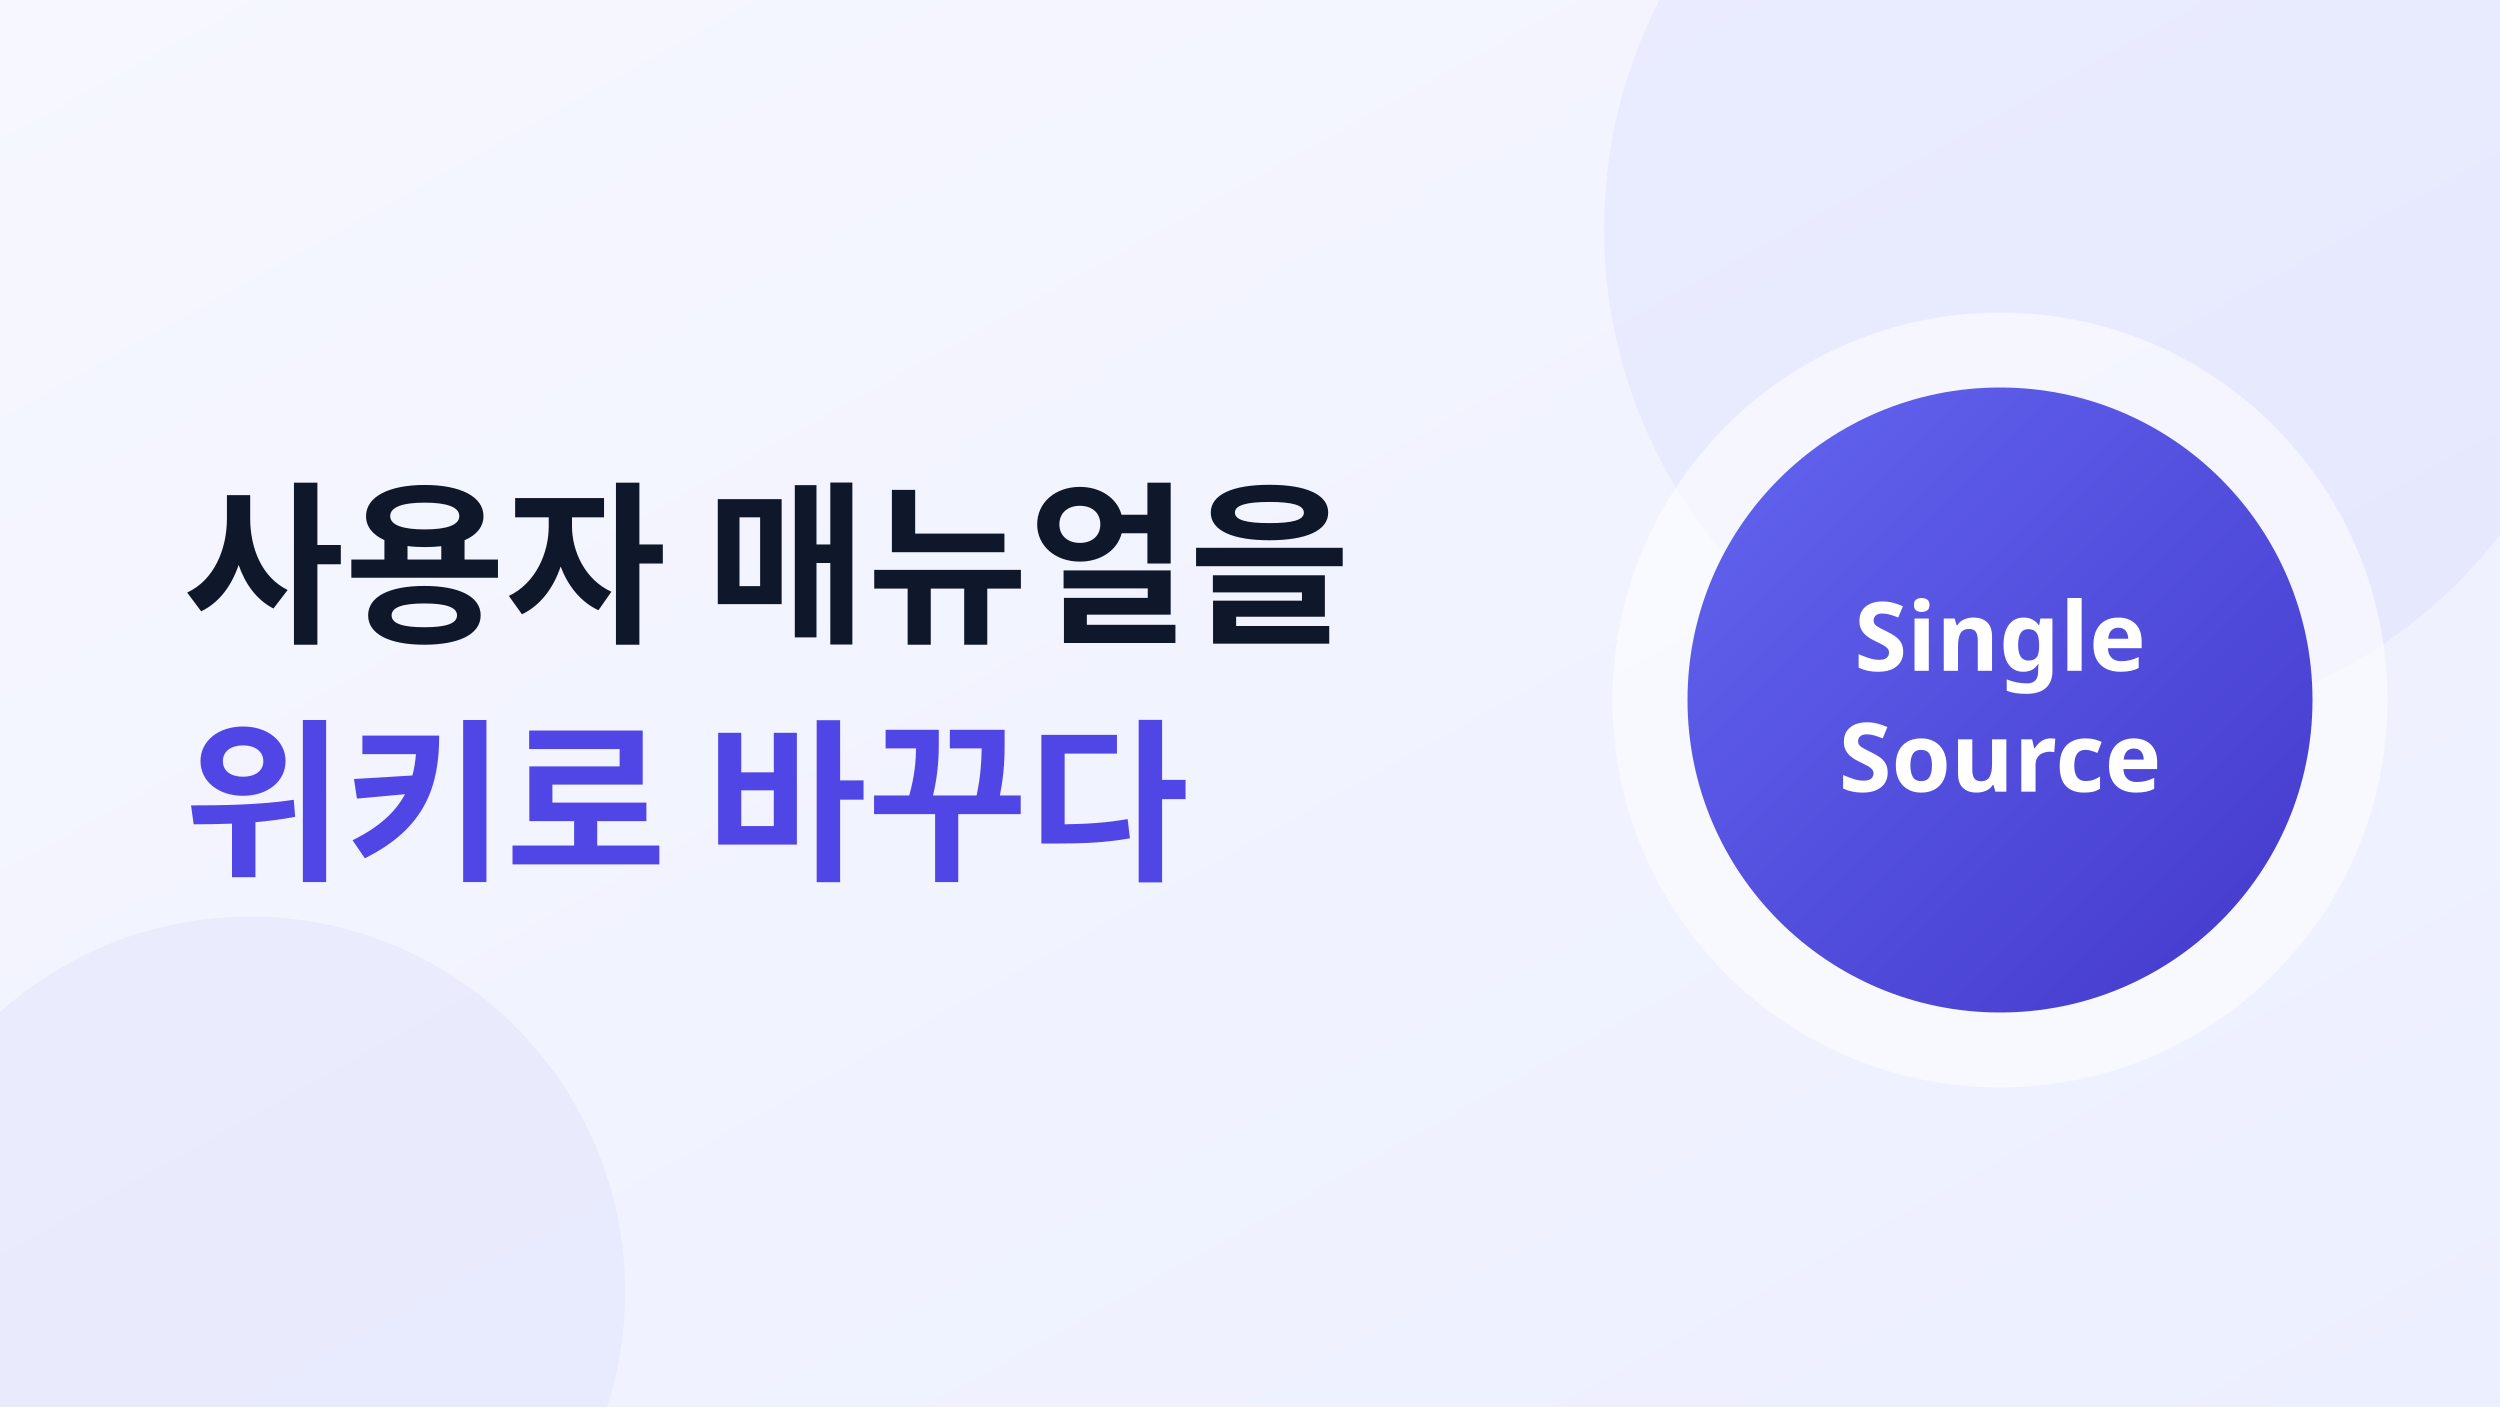
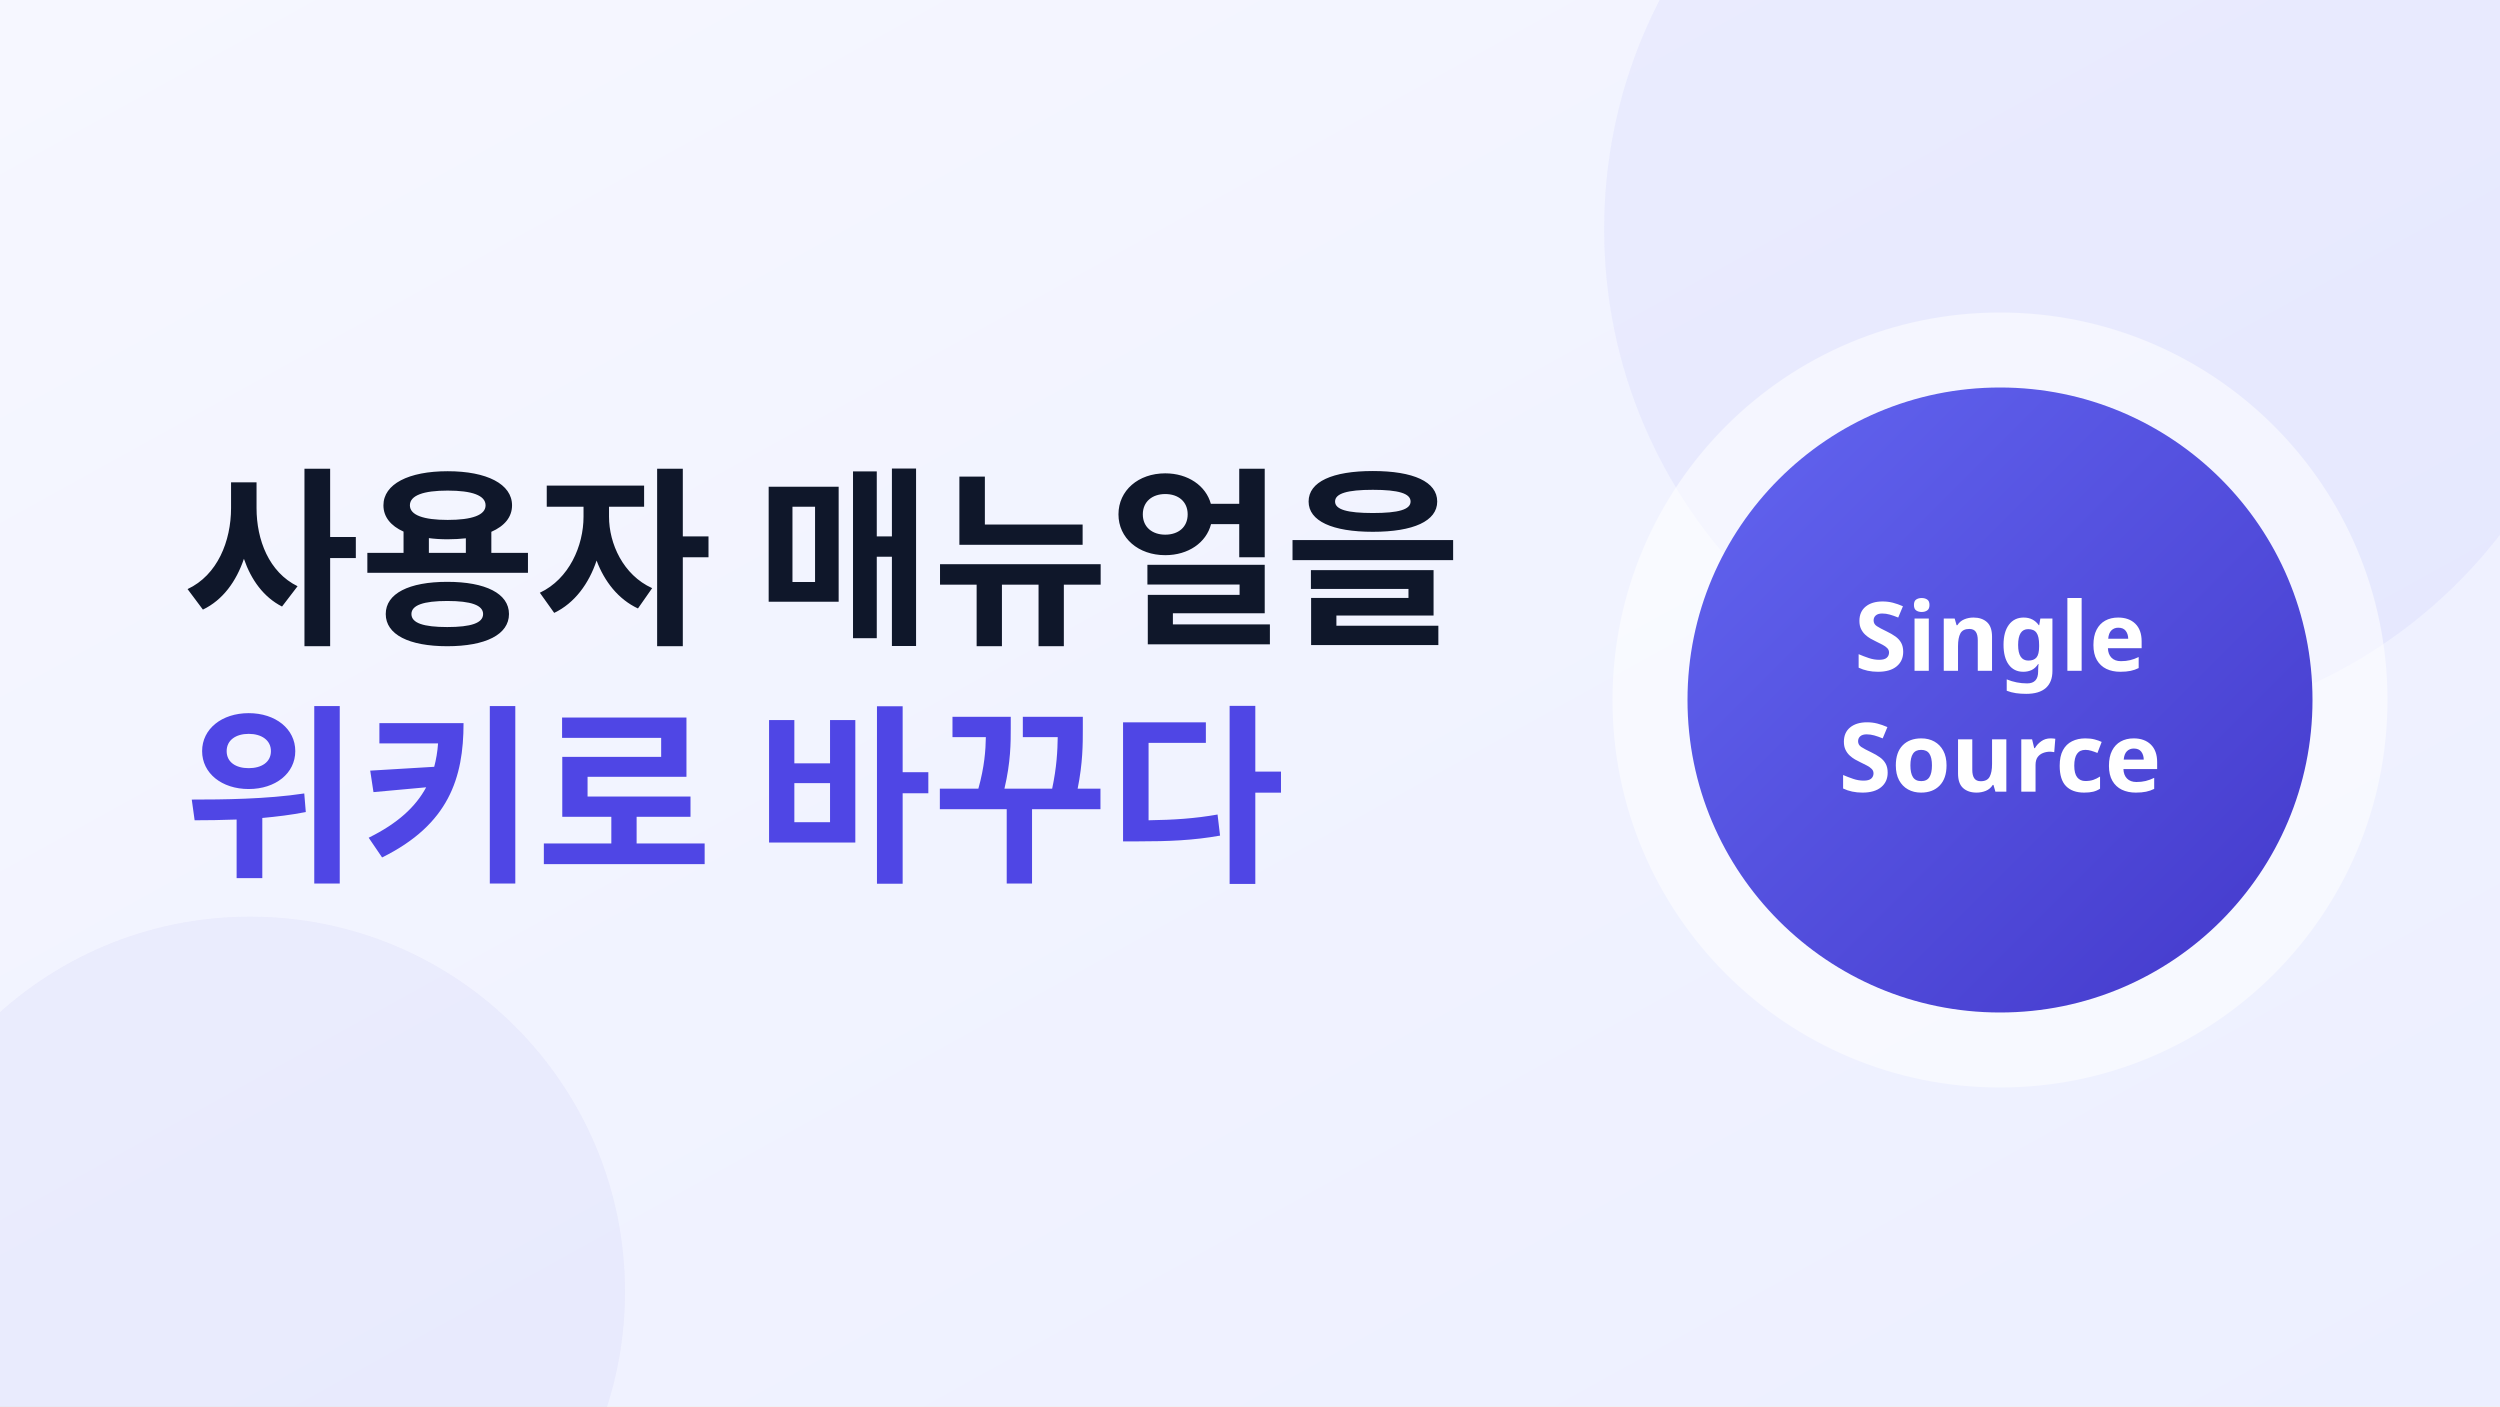
<svg xmlns="http://www.w3.org/2000/svg" viewBox="0 0 1200 675" role="img" aria-label="TECH NOTE · Single Source — 사용자 매뉴얼을 위키로 바꾸다">
  <defs>
    <linearGradient id="bg" x1="0" y1="0" x2="1" y2="1">
      <stop offset="0" stop-color="#f6f7ff" />
      <stop offset="1" stop-color="#ecefff" />
    </linearGradient>
    <linearGradient id="badge" x1="0" y1="0" x2="1" y2="1">
      <stop offset="0" stop-color="#6366f1" />
      <stop offset="1" stop-color="#4338ca" />
    </linearGradient>
  </defs>
  <rect width="1200" height="675" fill="url(#bg)" />
  <circle cx="1010" cy="110" r="240" fill="#6366f1" opacity="0.07" />
  <circle cx="120" cy="620" r="180" fill="#4338ca" opacity="0.05" />
-   <text x="88" y="302" font-family="Pretendard,'Pretendard Variable','Malgun Gothic','Apple SD Gothic Neo','Noto Sans KR',sans-serif" font-size="84" font-weight="800" fill="#0f172a">사용자 매뉴얼을</text>
-   <text x="88" y="416" font-family="Pretendard,'Pretendard Variable','Malgun Gothic','Apple SD Gothic Neo','Noto Sans KR',sans-serif" font-size="84" font-weight="800" fill="#4f46e5">위키로 바꾸다</text>
+   <text x="88" y="302" font-family="Pretendard,'Pretendard Variable','Malgun Gothic','Apple SD Gothic Neo','Noto Sans KR',sans-serif" font-size="92" font-weight="800" fill="#0f172a">사용자 매뉴얼을</text>
+   <text x="88" y="416" font-family="Pretendard,'Pretendard Variable','Malgun Gothic','Apple SD Gothic Neo','Noto Sans KR',sans-serif" font-size="92" font-weight="800" fill="#4f46e5">위키로 바꾸다</text>
  <circle cx="960" cy="336" r="186" fill="#ffffff" opacity="0.55" />
  <circle cx="960" cy="336" r="150" fill="url(#badge)" />
  <text x="960" y="322" text-anchor="middle" font-family="Pretendard,'Pretendard Variable','Malgun Gothic','Apple SD Gothic Neo','Noto Sans KR',sans-serif" font-size="46" font-weight="800" fill="#ffffff">Single</text>
  <text x="960" y="380" text-anchor="middle" font-family="Pretendard,'Pretendard Variable','Malgun Gothic','Apple SD Gothic Neo','Noto Sans KR',sans-serif" font-size="46" font-weight="800" fill="#ffffff">Source</text>
</svg>
